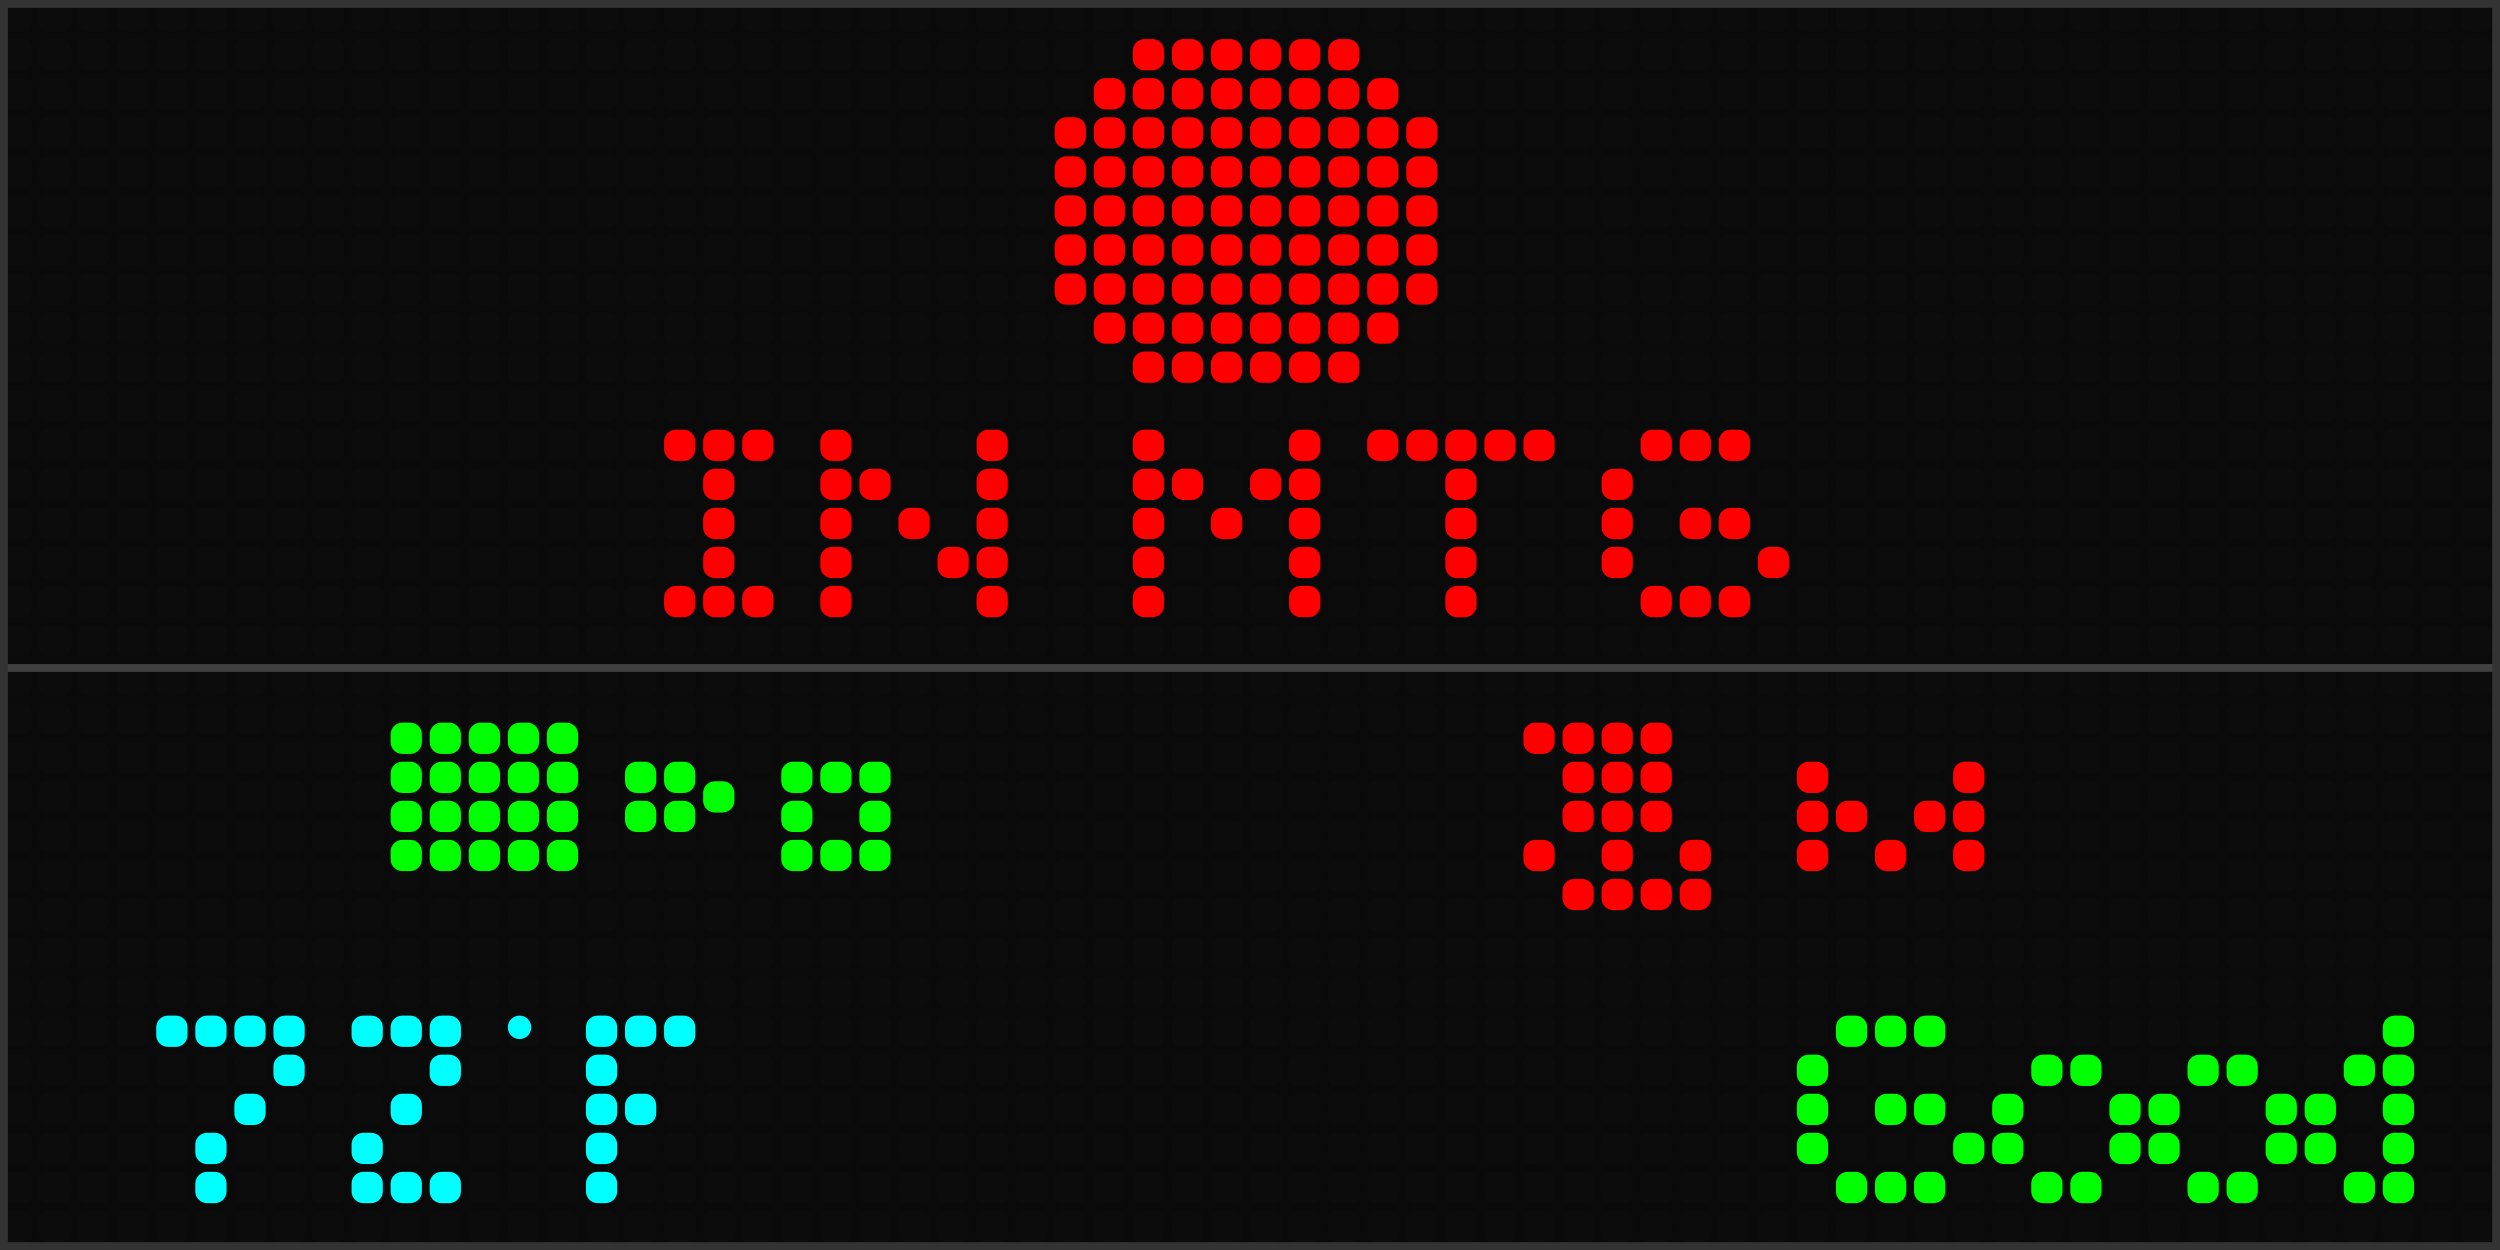
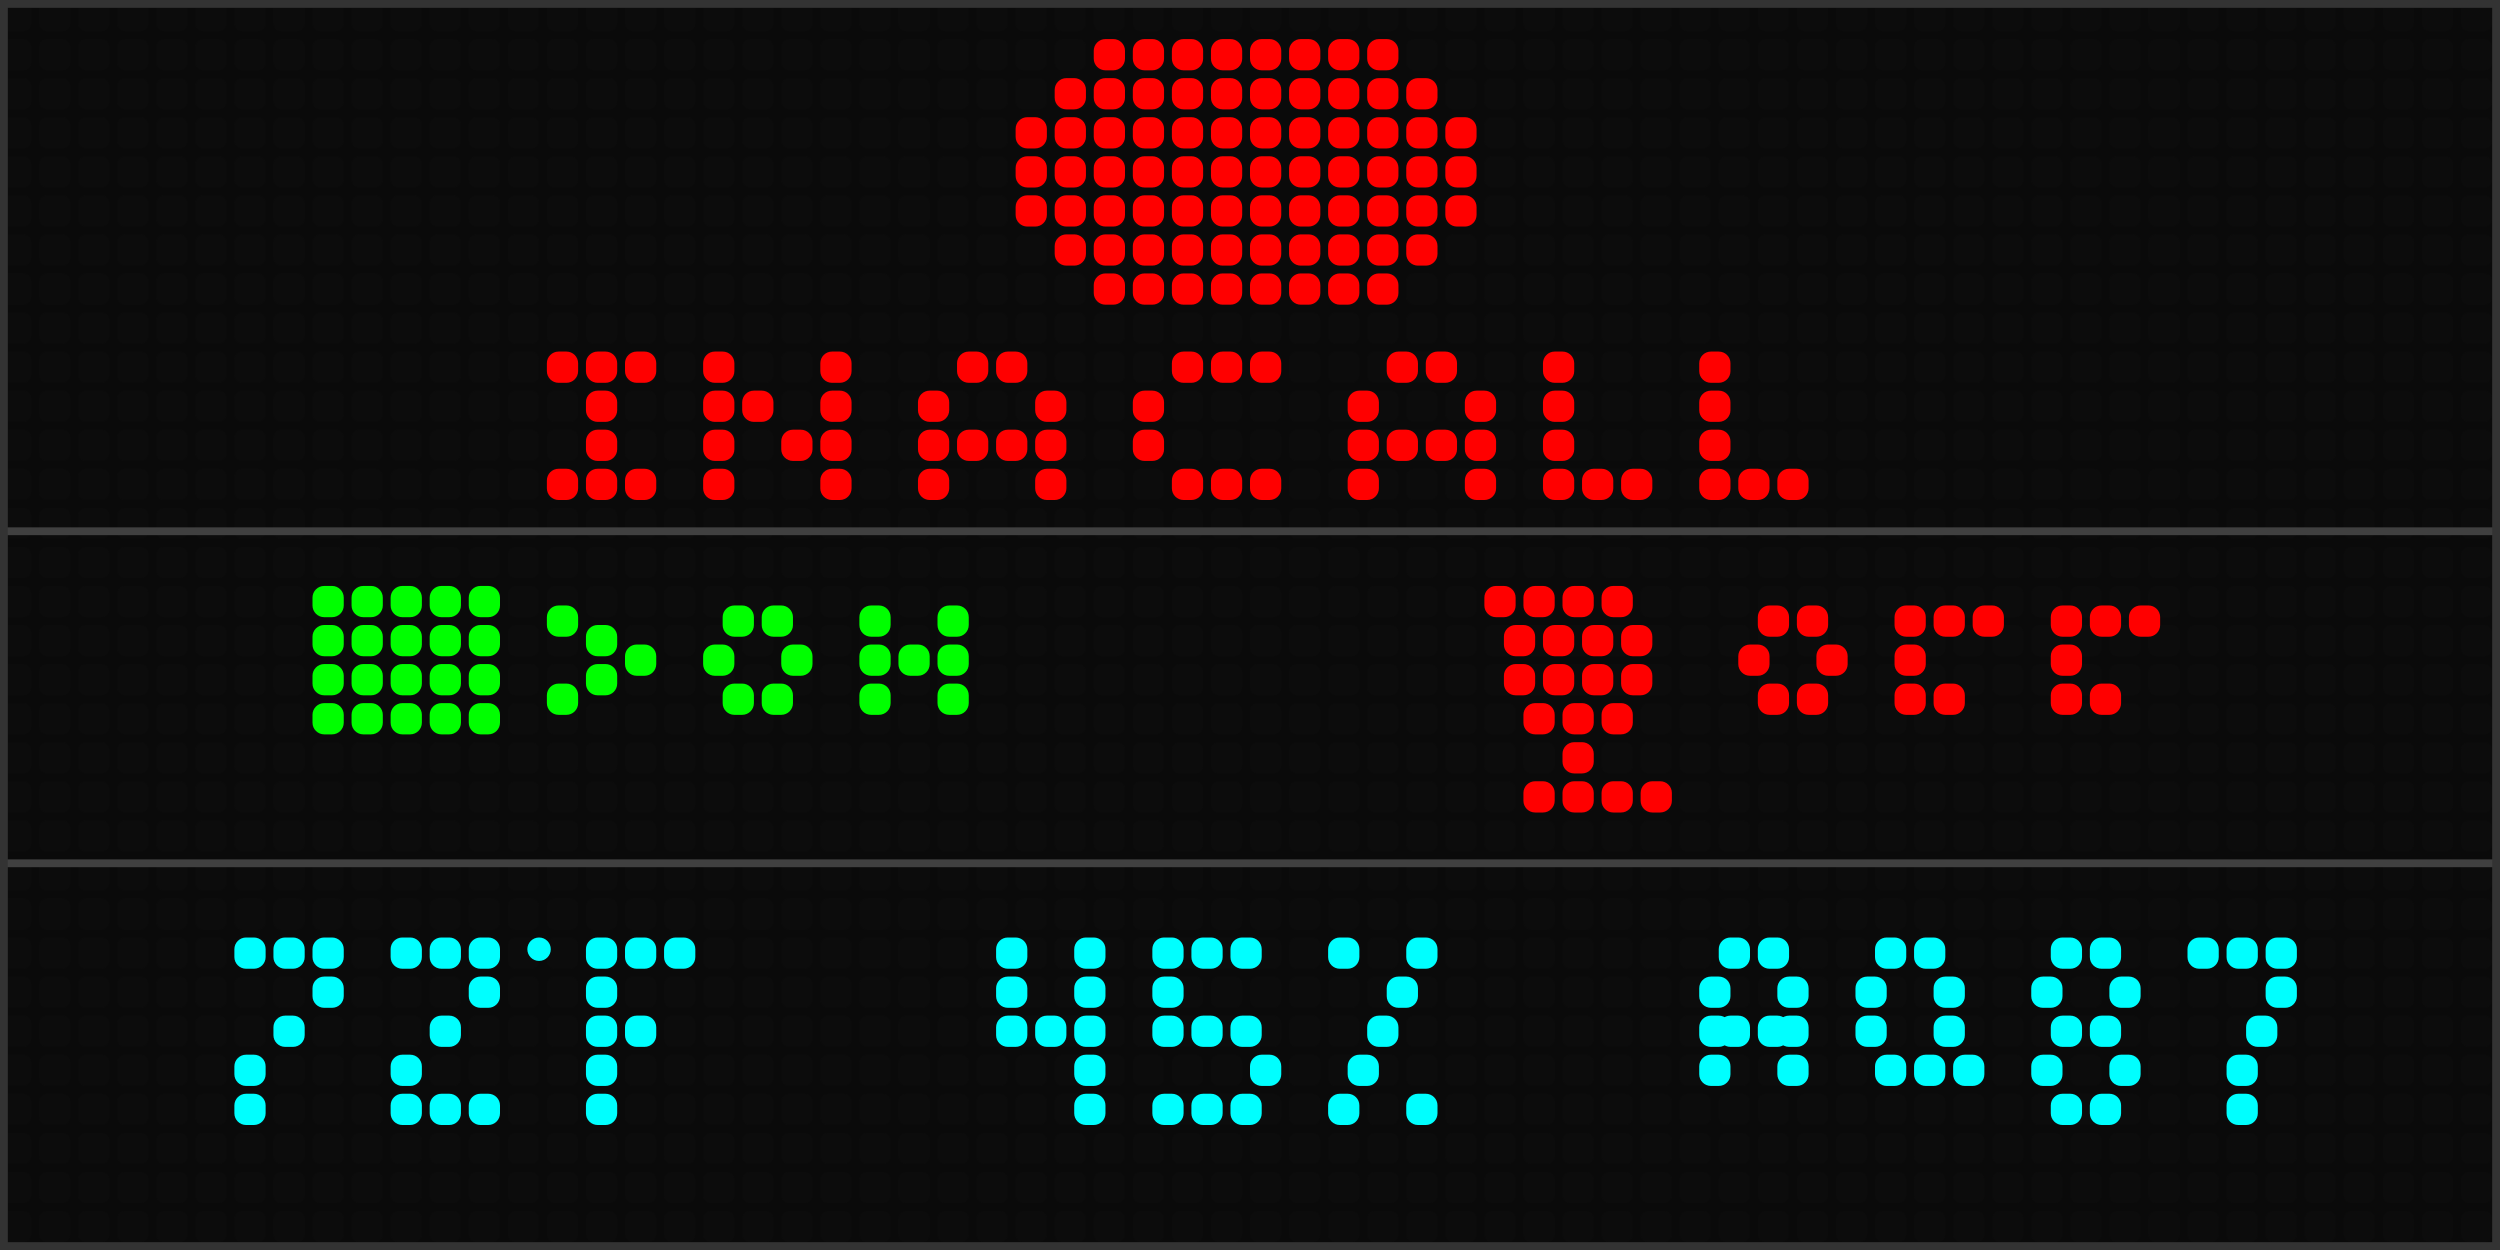
<svg xmlns="http://www.w3.org/2000/svg" viewBox="0 0 640 320" width="640" height="320">
  <defs>
    <style>
      .led { rx: 3; ry: 3; }
      .red { fill: #FF0000; }
      .green { fill: #00FF00; }
      .cyan { fill: #00FFFF; }
-       .white { fill: #FFFFFF; }
    </style>
  </defs>
  <rect width="640" height="320" fill="#0a0a0a" />
  <g opacity="0.08">
    <pattern id="grid" width="10" height="10" patternUnits="userSpaceOnUse">
      <rect width="8" height="8" fill="#222" rx="2" ry="2" />
    </pattern>
    <rect width="640" height="320" fill="url(#grid)" />
  </g>
+   <rect x="280" y="10" width="8" height="8" class="led red" />
  <rect x="290" y="10" width="8" height="8" class="led red" />
  <rect x="300" y="10" width="8" height="8" class="led red" />
  <rect x="310" y="10" width="8" height="8" class="led red" />
  <rect x="320" y="10" width="8" height="8" class="led red" />
  <rect x="330" y="10" width="8" height="8" class="led red" />
  <rect x="340" y="10" width="8" height="8" class="led red" />
+   <rect x="350" y="10" width="8" height="8" class="led red" />
+   <rect x="270" y="20" width="8" height="8" class="led red" />
  <rect x="280" y="20" width="8" height="8" class="led red" />
  <rect x="290" y="20" width="8" height="8" class="led red" />
  <rect x="300" y="20" width="8" height="8" class="led red" />
  <rect x="310" y="20" width="8" height="8" class="led red" />
  <rect x="320" y="20" width="8" height="8" class="led red" />
  <rect x="330" y="20" width="8" height="8" class="led red" />
  <rect x="340" y="20" width="8" height="8" class="led red" />
  <rect x="350" y="20" width="8" height="8" class="led red" />
+   <rect x="360" y="20" width="8" height="8" class="led red" />
+   <rect x="260" y="30" width="8" height="8" class="led red" />
  <rect x="270" y="30" width="8" height="8" class="led red" />
  <rect x="280" y="30" width="8" height="8" class="led red" />
  <rect x="290" y="30" width="8" height="8" class="led red" />
  <rect x="300" y="30" width="8" height="8" class="led red" />
  <rect x="310" y="30" width="8" height="8" class="led red" />
  <rect x="320" y="30" width="8" height="8" class="led red" />
  <rect x="330" y="30" width="8" height="8" class="led red" />
  <rect x="340" y="30" width="8" height="8" class="led red" />
  <rect x="350" y="30" width="8" height="8" class="led red" />
  <rect x="360" y="30" width="8" height="8" class="led red" />
+   <rect x="370" y="30" width="8" height="8" class="led red" />
+   <rect x="260" y="40" width="8" height="8" class="led red" />
  <rect x="270" y="40" width="8" height="8" class="led red" />
  <rect x="280" y="40" width="8" height="8" class="led red" />
  <rect x="290" y="40" width="8" height="8" class="led red" />
  <rect x="300" y="40" width="8" height="8" class="led red" />
  <rect x="310" y="40" width="8" height="8" class="led red" />
  <rect x="320" y="40" width="8" height="8" class="led red" />
  <rect x="330" y="40" width="8" height="8" class="led red" />
  <rect x="340" y="40" width="8" height="8" class="led red" />
  <rect x="350" y="40" width="8" height="8" class="led red" />
  <rect x="360" y="40" width="8" height="8" class="led red" />
+   <rect x="370" y="40" width="8" height="8" class="led red" />
+   <rect x="260" y="50" width="8" height="8" class="led red" />
  <rect x="270" y="50" width="8" height="8" class="led red" />
  <rect x="280" y="50" width="8" height="8" class="led red" />
  <rect x="290" y="50" width="8" height="8" class="led red" />
  <rect x="300" y="50" width="8" height="8" class="led red" />
  <rect x="310" y="50" width="8" height="8" class="led red" />
  <rect x="320" y="50" width="8" height="8" class="led red" />
  <rect x="330" y="50" width="8" height="8" class="led red" />
  <rect x="340" y="50" width="8" height="8" class="led red" />
  <rect x="350" y="50" width="8" height="8" class="led red" />
  <rect x="360" y="50" width="8" height="8" class="led red" />
+   <rect x="370" y="50" width="8" height="8" class="led red" />
  <rect x="270" y="60" width="8" height="8" class="led red" />
  <rect x="280" y="60" width="8" height="8" class="led red" />
  <rect x="290" y="60" width="8" height="8" class="led red" />
  <rect x="300" y="60" width="8" height="8" class="led red" />
  <rect x="310" y="60" width="8" height="8" class="led red" />
  <rect x="320" y="60" width="8" height="8" class="led red" />
  <rect x="330" y="60" width="8" height="8" class="led red" />
  <rect x="340" y="60" width="8" height="8" class="led red" />
  <rect x="350" y="60" width="8" height="8" class="led red" />
  <rect x="360" y="60" width="8" height="8" class="led red" />
-   <rect x="270" y="70" width="8" height="8" class="led red" />
  <rect x="280" y="70" width="8" height="8" class="led red" />
  <rect x="290" y="70" width="8" height="8" class="led red" />
  <rect x="300" y="70" width="8" height="8" class="led red" />
  <rect x="310" y="70" width="8" height="8" class="led red" />
  <rect x="320" y="70" width="8" height="8" class="led red" />
  <rect x="330" y="70" width="8" height="8" class="led red" />
  <rect x="340" y="70" width="8" height="8" class="led red" />
  <rect x="350" y="70" width="8" height="8" class="led red" />
-   <rect x="360" y="70" width="8" height="8" class="led red" />
-   <rect x="280" y="80" width="8" height="8" class="led red" />
-   <rect x="290" y="80" width="8" height="8" class="led red" />
-   <rect x="300" y="80" width="8" height="8" class="led red" />
-   <rect x="310" y="80" width="8" height="8" class="led red" />
-   <rect x="320" y="80" width="8" height="8" class="led red" />
-   <rect x="330" y="80" width="8" height="8" class="led red" />
-   <rect x="340" y="80" width="8" height="8" class="led red" />
-   <rect x="350" y="80" width="8" height="8" class="led red" />
-   <rect x="290" y="90" width="8" height="8" class="led red" />
+   <rect x="140" y="90" width="8" height="8" class="led red" />
+   <rect x="150" y="90" width="8" height="8" class="led red" />
+   <rect x="160" y="90" width="8" height="8" class="led red" />
+   <rect x="150" y="100" width="8" height="8" class="led red" />
+   <rect x="150" y="110" width="8" height="8" class="led red" />
+   <rect x="140" y="120" width="8" height="8" class="led red" />
+   <rect x="150" y="120" width="8" height="8" class="led red" />
+   <rect x="160" y="120" width="8" height="8" class="led red" />
+   <rect x="180" y="90" width="8" height="8" class="led red" />
+   <rect x="210" y="90" width="8" height="8" class="led red" />
+   <rect x="180" y="100" width="8" height="8" class="led red" />
+   <rect x="190" y="100" width="8" height="8" class="led red" />
+   <rect x="210" y="100" width="8" height="8" class="led red" />
+   <rect x="180" y="110" width="8" height="8" class="led red" />
+   <rect x="200" y="110" width="8" height="8" class="led red" />
+   <rect x="210" y="110" width="8" height="8" class="led red" />
+   <rect x="180" y="120" width="8" height="8" class="led red" />
+   <rect x="210" y="120" width="8" height="8" class="led red" />
+   <rect x="245" y="90" width="8" height="8" class="led red" />
+   <rect x="255" y="90" width="8" height="8" class="led red" />
+   <rect x="235" y="100" width="8" height="8" class="led red" />
+   <rect x="265" y="100" width="8" height="8" class="led red" />
+   <rect x="235" y="110" width="8" height="8" class="led red" />
+   <rect x="245" y="110" width="8" height="8" class="led red" />
+   <rect x="255" y="110" width="8" height="8" class="led red" />
+   <rect x="265" y="110" width="8" height="8" class="led red" />
+   <rect x="235" y="120" width="8" height="8" class="led red" />
+   <rect x="265" y="120" width="8" height="8" class="led red" />
  <rect x="300" y="90" width="8" height="8" class="led red" />
  <rect x="310" y="90" width="8" height="8" class="led red" />
  <rect x="320" y="90" width="8" height="8" class="led red" />
-   <rect x="330" y="90" width="8" height="8" class="led red" />
-   <rect x="340" y="90" width="8" height="8" class="led red" />
-   <rect x="170" y="110" width="8" height="8" class="led red" />
-   <rect x="180" y="110" width="8" height="8" class="led red" />
-   <rect x="190" y="110" width="8" height="8" class="led red" />
-   <rect x="180" y="120" width="8" height="8" class="led red" />
-   <rect x="180" y="130" width="8" height="8" class="led red" />
-   <rect x="180" y="140" width="8" height="8" class="led red" />
-   <rect x="170" y="150" width="8" height="8" class="led red" />
-   <rect x="180" y="150" width="8" height="8" class="led red" />
-   <rect x="190" y="150" width="8" height="8" class="led red" />
-   <rect x="210" y="110" width="8" height="8" class="led red" />
-   <rect x="250" y="110" width="8" height="8" class="led red" />
-   <rect x="210" y="120" width="8" height="8" class="led red" />
-   <rect x="220" y="120" width="8" height="8" class="led red" />
-   <rect x="250" y="120" width="8" height="8" class="led red" />
-   <rect x="210" y="130" width="8" height="8" class="led red" />
-   <rect x="230" y="130" width="8" height="8" class="led red" />
-   <rect x="250" y="130" width="8" height="8" class="led red" />
-   <rect x="210" y="140" width="8" height="8" class="led red" />
-   <rect x="240" y="140" width="8" height="8" class="led red" />
-   <rect x="250" y="140" width="8" height="8" class="led red" />
-   <rect x="210" y="150" width="8" height="8" class="led red" />
-   <rect x="250" y="150" width="8" height="8" class="led red" />
+   <rect x="290" y="100" width="8" height="8" class="led red" />
  <rect x="290" y="110" width="8" height="8" class="led red" />
-   <rect x="330" y="110" width="8" height="8" class="led red" />
-   <rect x="290" y="120" width="8" height="8" class="led red" />
  <rect x="300" y="120" width="8" height="8" class="led red" />
+   <rect x="310" y="120" width="8" height="8" class="led red" />
  <rect x="320" y="120" width="8" height="8" class="led red" />
-   <rect x="330" y="120" width="8" height="8" class="led red" />
-   <rect x="290" y="130" width="8" height="8" class="led red" />
-   <rect x="310" y="130" width="8" height="8" class="led red" />
-   <rect x="330" y="130" width="8" height="8" class="led red" />
-   <rect x="290" y="140" width="8" height="8" class="led red" />
-   <rect x="330" y="140" width="8" height="8" class="led red" />
-   <rect x="290" y="150" width="8" height="8" class="led red" />
-   <rect x="330" y="150" width="8" height="8" class="led red" />
-   <rect x="350" y="110" width="8" height="8" class="led red" />
-   <rect x="360" y="110" width="8" height="8" class="led red" />
-   <rect x="370" y="110" width="8" height="8" class="led red" />
-   <rect x="380" y="110" width="8" height="8" class="led red" />
-   <rect x="390" y="110" width="8" height="8" class="led red" />
-   <rect x="370" y="120" width="8" height="8" class="led red" />
-   <rect x="370" y="130" width="8" height="8" class="led red" />
-   <rect x="370" y="140" width="8" height="8" class="led red" />
-   <rect x="370" y="150" width="8" height="8" class="led red" />
-   <rect x="420" y="110" width="8" height="8" class="led red" />
-   <rect x="430" y="110" width="8" height="8" class="led red" />
-   <rect x="440" y="110" width="8" height="8" class="led red" />
-   <rect x="410" y="120" width="8" height="8" class="led red" />
-   <rect x="410" y="130" width="8" height="8" class="led red" />
-   <rect x="430" y="130" width="8" height="8" class="led red" />
-   <rect x="440" y="130" width="8" height="8" class="led red" />
-   <rect x="410" y="140" width="8" height="8" class="led red" />
-   <rect x="450" y="140" width="8" height="8" class="led red" />
-   <rect x="420" y="150" width="8" height="8" class="led red" />
-   <rect x="430" y="150" width="8" height="8" class="led red" />
-   <rect x="440" y="150" width="8" height="8" class="led red" />
-   <rect x="0" y="170" width="640" height="2" fill="#404040" />
-   <rect x="100" y="185" width="8" height="8" class="led green" />
-   <rect x="110" y="185" width="8" height="8" class="led green" />
-   <rect x="120" y="185" width="8" height="8" class="led green" />
-   <rect x="130" y="185" width="8" height="8" class="led green" />
-   <rect x="140" y="185" width="8" height="8" class="led green" />
-   <rect x="100" y="195" width="8" height="8" class="led green" />
-   <rect x="110" y="195" width="8" height="8" class="led green" />
-   <rect x="120" y="195" width="8" height="8" class="led green" />
-   <rect x="130" y="195" width="8" height="8" class="led green" />
-   <rect x="140" y="195" width="8" height="8" class="led green" />
-   <rect x="100" y="205" width="8" height="8" class="led green" />
-   <rect x="110" y="205" width="8" height="8" class="led green" />
-   <rect x="120" y="205" width="8" height="8" class="led green" />
-   <rect x="130" y="205" width="8" height="8" class="led green" />
-   <rect x="140" y="205" width="8" height="8" class="led green" />
-   <rect x="100" y="215" width="8" height="8" class="led green" />
-   <rect x="110" y="215" width="8" height="8" class="led green" />
-   <rect x="120" y="215" width="8" height="8" class="led green" />
-   <rect x="130" y="215" width="8" height="8" class="led green" />
-   <rect x="140" y="215" width="8" height="8" class="led green" />
-   <rect x="160" y="195" width="8" height="8" class="led green" />
-   <rect x="170" y="195" width="8" height="8" class="led green" />
-   <rect x="160" y="205" width="8" height="8" class="led green" />
-   <rect x="170" y="205" width="8" height="8" class="led green" />
-   <rect x="180" y="200" width="8" height="8" class="led green" />
-   <rect x="200" y="195" width="8" height="8" class="led green" />
-   <rect x="210" y="195" width="8" height="8" class="led green" />
-   <rect x="220" y="195" width="8" height="8" class="led green" />
-   <rect x="200" y="205" width="8" height="8" class="led green" />
-   <rect x="220" y="205" width="8" height="8" class="led green" />
-   <rect x="200" y="215" width="8" height="8" class="led green" />
-   <rect x="210" y="215" width="8" height="8" class="led green" />
-   <rect x="220" y="215" width="8" height="8" class="led green" />
-   <rect x="400" y="185" width="8" height="8" class="led red" />
-   <rect x="410" y="185" width="8" height="8" class="led red" />
-   <rect x="420" y="185" width="8" height="8" class="led red" />
-   <rect x="400" y="195" width="8" height="8" class="led red" />
-   <rect x="410" y="195" width="8" height="8" class="led red" />
-   <rect x="420" y="195" width="8" height="8" class="led red" />
-   <rect x="400" y="205" width="8" height="8" class="led red" />
-   <rect x="410" y="205" width="8" height="8" class="led red" />
-   <rect x="420" y="205" width="8" height="8" class="led red" />
-   <rect x="390" y="215" width="8" height="8" class="led red" />
-   <rect x="410" y="215" width="8" height="8" class="led red" />
-   <rect x="430" y="215" width="8" height="8" class="led red" />
-   <rect x="400" y="225" width="8" height="8" class="led red" />
-   <rect x="410" y="225" width="8" height="8" class="led red" />
-   <rect x="420" y="225" width="8" height="8" class="led red" />
-   <rect x="390" y="185" width="8" height="8" class="led red" />
-   <rect x="430" y="225" width="8" height="8" class="led red" />
-   <rect x="460" y="195" width="8" height="8" class="led red" />
-   <rect x="500" y="195" width="8" height="8" class="led red" />
-   <rect x="460" y="205" width="8" height="8" class="led red" />
-   <rect x="470" y="205" width="8" height="8" class="led red" />
-   <rect x="490" y="205" width="8" height="8" class="led red" />
-   <rect x="500" y="205" width="8" height="8" class="led red" />
-   <rect x="460" y="215" width="8" height="8" class="led red" />
-   <rect x="480" y="215" width="8" height="8" class="led red" />
-   <rect x="500" y="215" width="8" height="8" class="led red" />
-   <rect x="40" y="260" width="8" height="8" class="led cyan" />
-   <rect x="50" y="260" width="8" height="8" class="led cyan" />
-   <rect x="60" y="260" width="8" height="8" class="led cyan" />
+   <rect x="355" y="90" width="8" height="8" class="led red" />
+   <rect x="365" y="90" width="8" height="8" class="led red" />
+   <rect x="345" y="100" width="8" height="8" class="led red" />
+   <rect x="375" y="100" width="8" height="8" class="led red" />
+   <rect x="345" y="110" width="8" height="8" class="led red" />
+   <rect x="355" y="110" width="8" height="8" class="led red" />
+   <rect x="365" y="110" width="8" height="8" class="led red" />
+   <rect x="375" y="110" width="8" height="8" class="led red" />
+   <rect x="345" y="120" width="8" height="8" class="led red" />
+   <rect x="375" y="120" width="8" height="8" class="led red" />
+   <rect x="395" y="90" width="8" height="8" class="led red" />
+   <rect x="395" y="100" width="8" height="8" class="led red" />
+   <rect x="395" y="110" width="8" height="8" class="led red" />
+   <rect x="395" y="120" width="8" height="8" class="led red" />
+   <rect x="405" y="120" width="8" height="8" class="led red" />
+   <rect x="415" y="120" width="8" height="8" class="led red" />
+   <rect x="435" y="90" width="8" height="8" class="led red" />
+   <rect x="435" y="100" width="8" height="8" class="led red" />
+   <rect x="435" y="110" width="8" height="8" class="led red" />
+   <rect x="435" y="120" width="8" height="8" class="led red" />
+   <rect x="445" y="120" width="8" height="8" class="led red" />
+   <rect x="455" y="120" width="8" height="8" class="led red" />
+   <rect x="0" y="135" width="640" height="2" fill="#404040" />
+   <rect x="80" y="150" width="8" height="8" class="led green" />
+   <rect x="90" y="150" width="8" height="8" class="led green" />
+   <rect x="100" y="150" width="8" height="8" class="led green" />
+   <rect x="110" y="150" width="8" height="8" class="led green" />
+   <rect x="120" y="150" width="8" height="8" class="led green" />
+   <rect x="80" y="160" width="8" height="8" class="led green" />
+   <rect x="90" y="160" width="8" height="8" class="led green" />
+   <rect x="100" y="160" width="8" height="8" class="led green" />
+   <rect x="110" y="160" width="8" height="8" class="led green" />
+   <rect x="120" y="160" width="8" height="8" class="led green" />
+   <rect x="80" y="170" width="8" height="8" class="led green" />
+   <rect x="90" y="170" width="8" height="8" class="led green" />
+   <rect x="100" y="170" width="8" height="8" class="led green" />
+   <rect x="110" y="170" width="8" height="8" class="led green" />
+   <rect x="120" y="170" width="8" height="8" class="led green" />
+   <rect x="80" y="180" width="8" height="8" class="led green" />
+   <rect x="90" y="180" width="8" height="8" class="led green" />
+   <rect x="100" y="180" width="8" height="8" class="led green" />
+   <rect x="110" y="180" width="8" height="8" class="led green" />
+   <rect x="120" y="180" width="8" height="8" class="led green" />
+   <rect x="140" y="155" width="8" height="8" class="led green" />
+   <rect x="150" y="160" width="8" height="8" class="led green" />
+   <rect x="160" y="165" width="8" height="8" class="led green" />
+   <rect x="150" y="170" width="8" height="8" class="led green" />
+   <rect x="140" y="175" width="8" height="8" class="led green" />
+   <rect x="185" y="155" width="8" height="8" class="led green" />
+   <rect x="195" y="155" width="8" height="8" class="led green" />
+   <rect x="180" y="165" width="8" height="8" class="led green" />
+   <rect x="200" y="165" width="8" height="8" class="led green" />
+   <rect x="185" y="175" width="8" height="8" class="led green" />
+   <rect x="195" y="175" width="8" height="8" class="led green" />
+   <rect x="220" y="155" width="8" height="8" class="led green" />
+   <rect x="240" y="155" width="8" height="8" class="led green" />
+   <rect x="220" y="165" width="8" height="8" class="led green" />
+   <rect x="230" y="165" width="8" height="8" class="led green" />
+   <rect x="240" y="165" width="8" height="8" class="led green" />
+   <rect x="220" y="175" width="8" height="8" class="led green" />
+   <rect x="240" y="175" width="8" height="8" class="led green" />
+   <rect x="390" y="150" width="8" height="8" class="led red" />
+   <rect x="400" y="150" width="8" height="8" class="led red" />
+   <rect x="410" y="150" width="8" height="8" class="led red" />
+   <rect x="385" y="160" width="8" height="8" class="led red" />
+   <rect x="395" y="160" width="8" height="8" class="led red" />
+   <rect x="405" y="160" width="8" height="8" class="led red" />
+   <rect x="415" y="160" width="8" height="8" class="led red" />
+   <rect x="385" y="170" width="8" height="8" class="led red" />
+   <rect x="395" y="170" width="8" height="8" class="led red" />
+   <rect x="405" y="170" width="8" height="8" class="led red" />
+   <rect x="415" y="170" width="8" height="8" class="led red" />
+   <rect x="390" y="180" width="8" height="8" class="led red" />
+   <rect x="400" y="180" width="8" height="8" class="led red" />
+   <rect x="410" y="180" width="8" height="8" class="led red" />
+   <rect x="400" y="190" width="8" height="8" class="led red" />
+   <rect x="390" y="200" width="8" height="8" class="led red" />
+   <rect x="400" y="200" width="8" height="8" class="led red" />
+   <rect x="410" y="200" width="8" height="8" class="led red" />
+   <rect x="380" y="150" width="8" height="8" class="led red" />
+   <rect x="420" y="200" width="8" height="8" class="led red" />
+   <rect x="450" y="155" width="8" height="8" class="led red" />
+   <rect x="460" y="155" width="8" height="8" class="led red" />
+   <rect x="445" y="165" width="8" height="8" class="led red" />
+   <rect x="465" y="165" width="8" height="8" class="led red" />
+   <rect x="450" y="175" width="8" height="8" class="led red" />
+   <rect x="460" y="175" width="8" height="8" class="led red" />
+   <rect x="485" y="155" width="8" height="8" class="led red" />
+   <rect x="495" y="155" width="8" height="8" class="led red" />
+   <rect x="505" y="155" width="8" height="8" class="led red" />
+   <rect x="485" y="165" width="8" height="8" class="led red" />
+   <rect x="485" y="175" width="8" height="8" class="led red" />
+   <rect x="495" y="175" width="8" height="8" class="led red" />
+   <rect x="525" y="155" width="8" height="8" class="led red" />
+   <rect x="535" y="155" width="8" height="8" class="led red" />
+   <rect x="545" y="155" width="8" height="8" class="led red" />
+   <rect x="525" y="165" width="8" height="8" class="led red" />
+   <rect x="525" y="175" width="8" height="8" class="led red" />
+   <rect x="535" y="175" width="8" height="8" class="led red" />
+   <rect x="0" y="220" width="640" height="2" fill="#404040" />
+   <rect x="60" y="240" width="8" height="8" class="led cyan" />
+   <rect x="70" y="240" width="8" height="8" class="led cyan" />
+   <rect x="80" y="240" width="8" height="8" class="led cyan" />
+   <rect x="80" y="250" width="8" height="8" class="led cyan" />
  <rect x="70" y="260" width="8" height="8" class="led cyan" />
-   <rect x="70" y="270" width="8" height="8" class="led cyan" />
+   <rect x="60" y="270" width="8" height="8" class="led cyan" />
  <rect x="60" y="280" width="8" height="8" class="led cyan" />
-   <rect x="50" y="290" width="8" height="8" class="led cyan" />
-   <rect x="50" y="300" width="8" height="8" class="led cyan" />
-   <rect x="90" y="260" width="8" height="8" class="led cyan" />
-   <rect x="100" y="260" width="8" height="8" class="led cyan" />
+   <rect x="100" y="240" width="8" height="8" class="led cyan" />
+   <rect x="110" y="240" width="8" height="8" class="led cyan" />
+   <rect x="120" y="240" width="8" height="8" class="led cyan" />
+   <rect x="120" y="250" width="8" height="8" class="led cyan" />
  <rect x="110" y="260" width="8" height="8" class="led cyan" />
-   <rect x="110" y="270" width="8" height="8" class="led cyan" />
+   <rect x="100" y="270" width="8" height="8" class="led cyan" />
  <rect x="100" y="280" width="8" height="8" class="led cyan" />
-   <rect x="90" y="290" width="8" height="8" class="led cyan" />
-   <rect x="90" y="300" width="8" height="8" class="led cyan" />
-   <rect x="100" y="300" width="8" height="8" class="led cyan" />
-   <rect x="110" y="300" width="8" height="8" class="led cyan" />
-   <rect x="130" y="260" width="6" height="6" class="led cyan" />
+   <rect x="110" y="280" width="8" height="8" class="led cyan" />
+   <rect x="120" y="280" width="8" height="8" class="led cyan" />
+   <rect x="135" y="240" width="6" height="6" class="led cyan" />
+   <rect x="150" y="240" width="8" height="8" class="led cyan" />
+   <rect x="160" y="240" width="8" height="8" class="led cyan" />
+   <rect x="170" y="240" width="8" height="8" class="led cyan" />
+   <rect x="150" y="250" width="8" height="8" class="led cyan" />
  <rect x="150" y="260" width="8" height="8" class="led cyan" />
  <rect x="160" y="260" width="8" height="8" class="led cyan" />
-   <rect x="170" y="260" width="8" height="8" class="led cyan" />
  <rect x="150" y="270" width="8" height="8" class="led cyan" />
  <rect x="150" y="280" width="8" height="8" class="led cyan" />
-   <rect x="160" y="280" width="8" height="8" class="led cyan" />
-   <rect x="150" y="290" width="8" height="8" class="led cyan" />
-   <rect x="150" y="300" width="8" height="8" class="led cyan" />
-   <rect x="470" y="260" width="8" height="8" class="led green" />
-   <rect x="480" y="260" width="8" height="8" class="led green" />
-   <rect x="490" y="260" width="8" height="8" class="led green" />
-   <rect x="460" y="270" width="8" height="8" class="led green" />
-   <rect x="460" y="280" width="8" height="8" class="led green" />
-   <rect x="480" y="280" width="8" height="8" class="led green" />
-   <rect x="490" y="280" width="8" height="8" class="led green" />
-   <rect x="460" y="290" width="8" height="8" class="led green" />
-   <rect x="500" y="290" width="8" height="8" class="led green" />
-   <rect x="470" y="300" width="8" height="8" class="led green" />
-   <rect x="480" y="300" width="8" height="8" class="led green" />
-   <rect x="490" y="300" width="8" height="8" class="led green" />
-   <rect x="520" y="270" width="8" height="8" class="led green" />
-   <rect x="530" y="270" width="8" height="8" class="led green" />
-   <rect x="510" y="280" width="8" height="8" class="led green" />
-   <rect x="540" y="280" width="8" height="8" class="led green" />
-   <rect x="510" y="290" width="8" height="8" class="led green" />
-   <rect x="540" y="290" width="8" height="8" class="led green" />
-   <rect x="520" y="300" width="8" height="8" class="led green" />
-   <rect x="530" y="300" width="8" height="8" class="led green" />
-   <rect x="560" y="270" width="8" height="8" class="led green" />
-   <rect x="570" y="270" width="8" height="8" class="led green" />
-   <rect x="550" y="280" width="8" height="8" class="led green" />
-   <rect x="580" y="280" width="8" height="8" class="led green" />
-   <rect x="550" y="290" width="8" height="8" class="led green" />
-   <rect x="580" y="290" width="8" height="8" class="led green" />
-   <rect x="560" y="300" width="8" height="8" class="led green" />
-   <rect x="570" y="300" width="8" height="8" class="led green" />
-   <rect x="610" y="260" width="8" height="8" class="led green" />
-   <rect x="600" y="270" width="8" height="8" class="led green" />
-   <rect x="610" y="270" width="8" height="8" class="led green" />
-   <rect x="590" y="280" width="8" height="8" class="led green" />
-   <rect x="610" y="280" width="8" height="8" class="led green" />
-   <rect x="590" y="290" width="8" height="8" class="led green" />
-   <rect x="610" y="290" width="8" height="8" class="led green" />
-   <rect x="600" y="300" width="8" height="8" class="led green" />
-   <rect x="610" y="300" width="8" height="8" class="led green" />
+   <rect x="255" y="240" width="8" height="8" class="led cyan" />
+   <rect x="275" y="240" width="8" height="8" class="led cyan" />
+   <rect x="255" y="250" width="8" height="8" class="led cyan" />
+   <rect x="275" y="250" width="8" height="8" class="led cyan" />
+   <rect x="255" y="260" width="8" height="8" class="led cyan" />
+   <rect x="265" y="260" width="8" height="8" class="led cyan" />
+   <rect x="275" y="260" width="8" height="8" class="led cyan" />
+   <rect x="275" y="270" width="8" height="8" class="led cyan" />
+   <rect x="275" y="280" width="8" height="8" class="led cyan" />
+   <rect x="295" y="240" width="8" height="8" class="led cyan" />
+   <rect x="305" y="240" width="8" height="8" class="led cyan" />
+   <rect x="315" y="240" width="8" height="8" class="led cyan" />
+   <rect x="295" y="250" width="8" height="8" class="led cyan" />
+   <rect x="295" y="260" width="8" height="8" class="led cyan" />
+   <rect x="305" y="260" width="8" height="8" class="led cyan" />
+   <rect x="315" y="260" width="8" height="8" class="led cyan" />
+   <rect x="320" y="270" width="8" height="8" class="led cyan" />
+   <rect x="295" y="280" width="8" height="8" class="led cyan" />
+   <rect x="305" y="280" width="8" height="8" class="led cyan" />
+   <rect x="315" y="280" width="8" height="8" class="led cyan" />
+   <rect x="340" y="240" width="8" height="8" class="led cyan" />
+   <rect x="360" y="240" width="8" height="8" class="led cyan" />
+   <rect x="355" y="250" width="8" height="8" class="led cyan" />
+   <rect x="350" y="260" width="8" height="8" class="led cyan" />
+   <rect x="345" y="270" width="8" height="8" class="led cyan" />
+   <rect x="340" y="280" width="8" height="8" class="led cyan" />
+   <rect x="360" y="280" width="8" height="8" class="led cyan" />
+   <rect x="440" y="240" width="8" height="8" class="led cyan" />
+   <rect x="450" y="240" width="8" height="8" class="led cyan" />
+   <rect x="435" y="250" width="8" height="8" class="led cyan" />
+   <rect x="455" y="250" width="8" height="8" class="led cyan" />
+   <rect x="435" y="260" width="8" height="8" class="led cyan" />
+   <rect x="440" y="260" width="8" height="8" class="led cyan" />
+   <rect x="450" y="260" width="8" height="8" class="led cyan" />
+   <rect x="455" y="260" width="8" height="8" class="led cyan" />
+   <rect x="435" y="270" width="8" height="8" class="led cyan" />
+   <rect x="455" y="270" width="8" height="8" class="led cyan" />
+   <rect x="480" y="240" width="8" height="8" class="led cyan" />
+   <rect x="490" y="240" width="8" height="8" class="led cyan" />
+   <rect x="475" y="250" width="8" height="8" class="led cyan" />
+   <rect x="495" y="250" width="8" height="8" class="led cyan" />
+   <rect x="475" y="260" width="8" height="8" class="led cyan" />
+   <rect x="495" y="260" width="8" height="8" class="led cyan" />
+   <rect x="480" y="270" width="8" height="8" class="led cyan" />
+   <rect x="490" y="270" width="8" height="8" class="led cyan" />
+   <rect x="500" y="270" width="8" height="8" class="led cyan" />
+   <rect x="525" y="240" width="8" height="8" class="led cyan" />
+   <rect x="535" y="240" width="8" height="8" class="led cyan" />
+   <rect x="520" y="250" width="8" height="8" class="led cyan" />
+   <rect x="540" y="250" width="8" height="8" class="led cyan" />
+   <rect x="525" y="260" width="8" height="8" class="led cyan" />
+   <rect x="535" y="260" width="8" height="8" class="led cyan" />
+   <rect x="520" y="270" width="8" height="8" class="led cyan" />
+   <rect x="540" y="270" width="8" height="8" class="led cyan" />
+   <rect x="525" y="280" width="8" height="8" class="led cyan" />
+   <rect x="535" y="280" width="8" height="8" class="led cyan" />
+   <rect x="560" y="240" width="8" height="8" class="led cyan" />
+   <rect x="570" y="240" width="8" height="8" class="led cyan" />
+   <rect x="580" y="240" width="8" height="8" class="led cyan" />
+   <rect x="580" y="250" width="8" height="8" class="led cyan" />
+   <rect x="575" y="260" width="8" height="8" class="led cyan" />
+   <rect x="570" y="270" width="8" height="8" class="led cyan" />
+   <rect x="570" y="280" width="8" height="8" class="led cyan" />
  <rect x="0" y="0" width="640" height="320" fill="none" stroke="#333" stroke-width="4" />
</svg>
